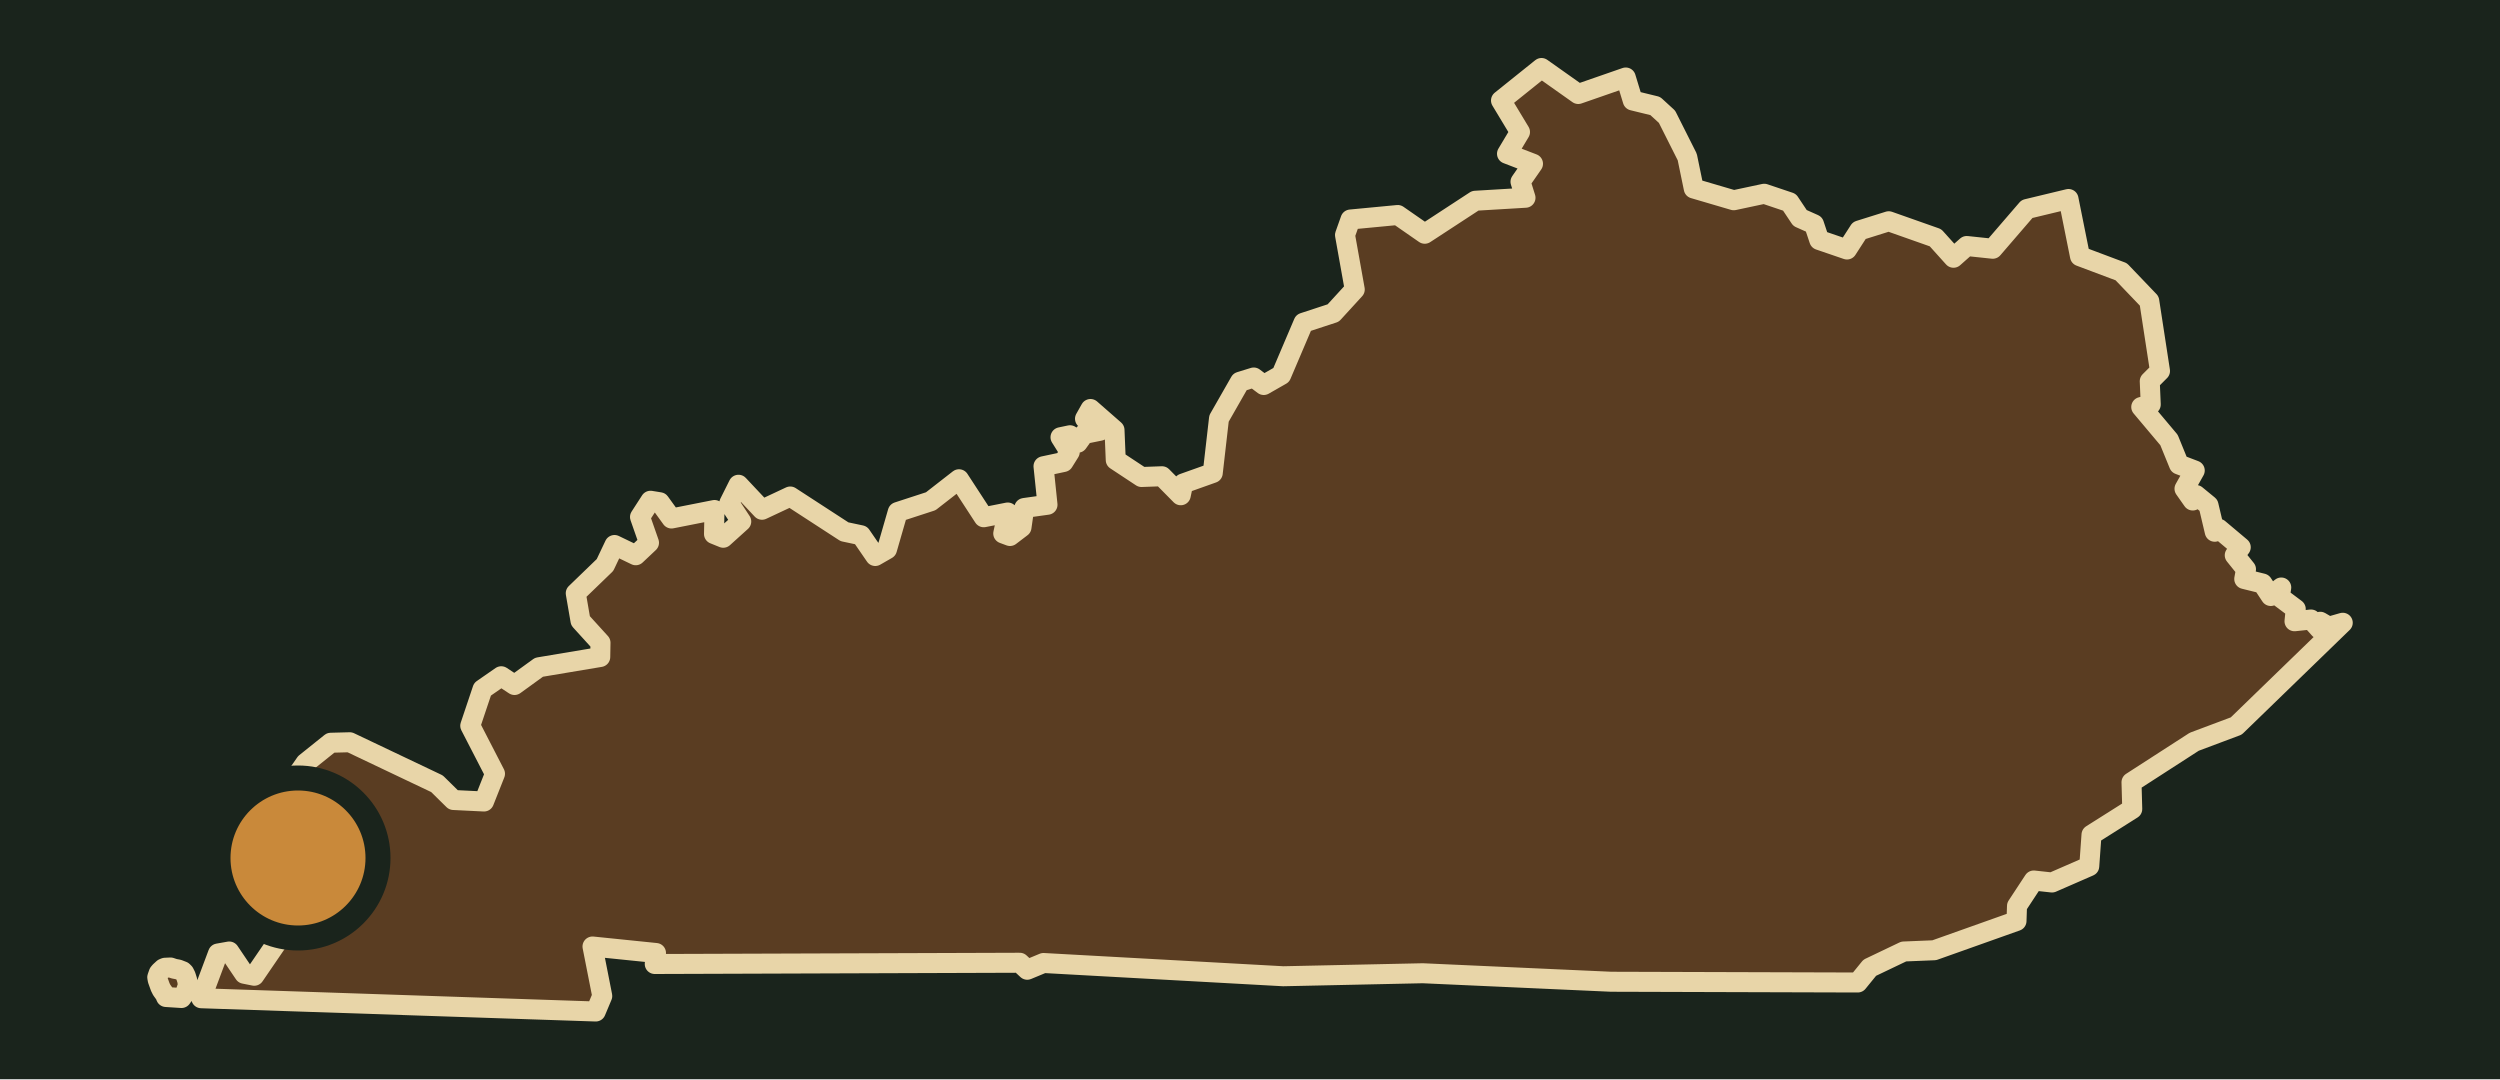
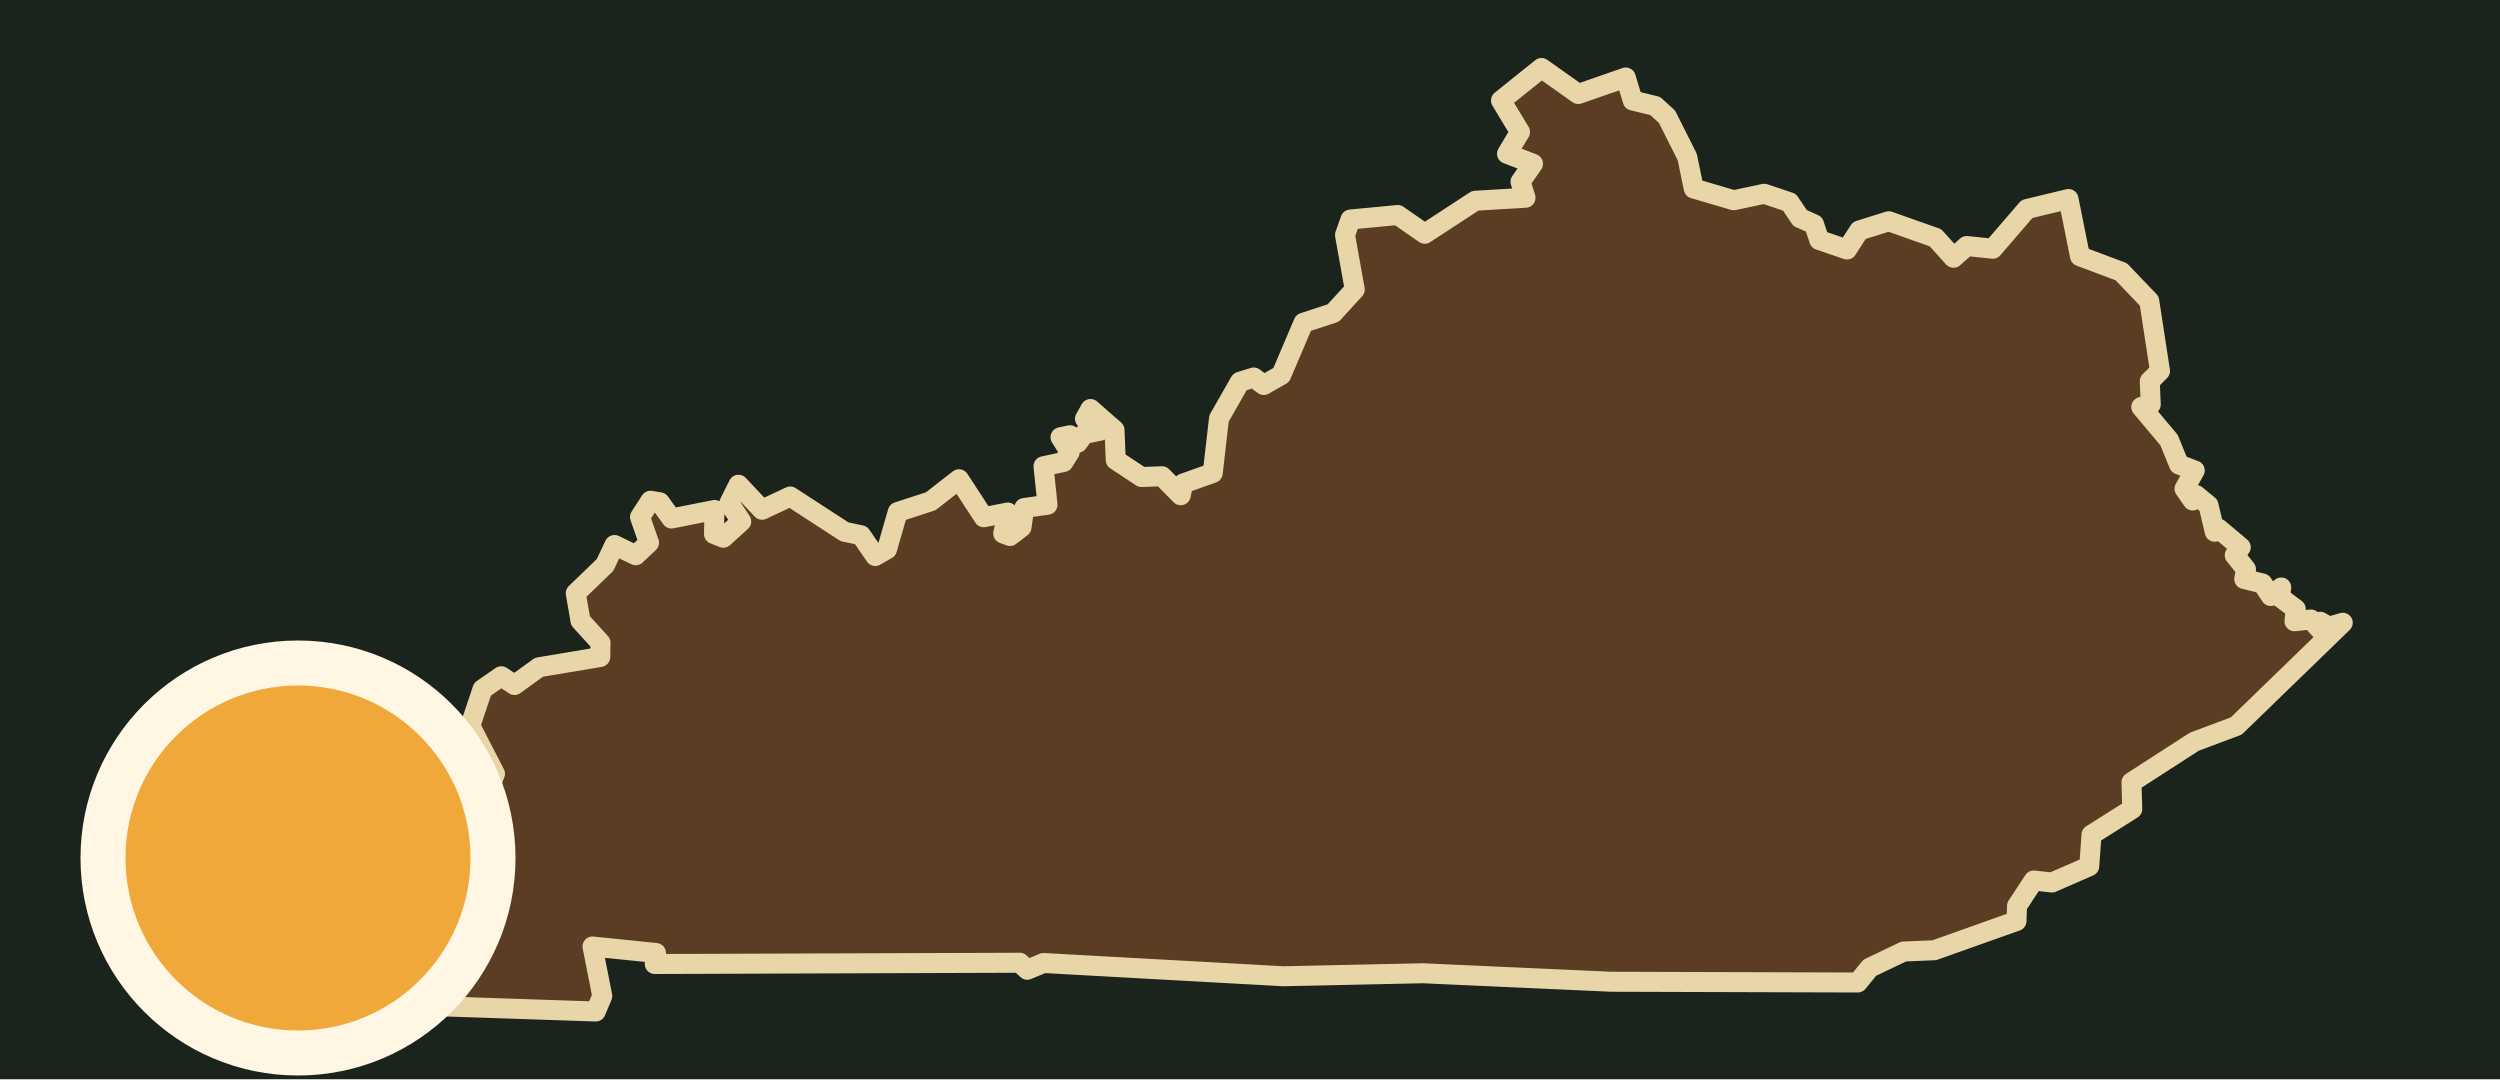
<svg xmlns="http://www.w3.org/2000/svg" viewBox="0 0 1000 431.7">
  <rect width="1000" height="431.7" fill="#1a241c" />
  <path fill="#5a3d22" stroke="#e8d5a8" stroke-width="8" stroke-linejoin="round" fill-rule="evenodd" d="M80.5 399.3L87.2 381.4L91.7 380.6L97.7 389.5L101.7 390.3L111.2 376.4L106.9 366.5L110.5 363.0L116.3 363.2L115.9 359.5L110.5 357.5L109.8 352.7L114.6 350.6L119.7 334.4L111.6 327.4L110.6 321.9L122.2 305.2L132.3 297.1L139.9 296.9L174.8 313.5L181.4 320.0L193.6 320.6L198.0 309.5L188.1 290.3L193.0 275.7L200.5 270.5L205.8 274.0L215.6 266.9L240.1 262.8L240.2 257.1L232.2 248.3L230.3 237.3L242.0 226.0L245.8 218.0L254.3 222.1L259.6 217.1L256.0 206.8L260.2 200.3L263.9 200.9L268.6 207.4L285.8 204.0L285.6 213.6L289.3 215.1L296.5 208.6L291.7 201.3L295.4 193.9L304.8 203.9L316.1 198.6L337.8 212.7L344.4 214.1L350.1 222.4L354.8 219.7L359.1 204.8L372.3 200.5L383.6 191.7L393.5 206.9L403.1 205.0L401.3 213.4L404.0 214.4L408.6 210.9L409.7 203.2L419.0 201.9L417.4 186.5L425.4 184.8L427.9 180.8L424.2 174.9L428.0 174.1L431.1 177.1L433.6 173.6L440.0 172.3L434.0 167.5L436.2 163.6L445.8 172.0L446.3 184.0L456.6 190.8L464.8 190.5L472.3 198.1L473.3 193.4L485.1 189.2L487.6 167.4L496.0 152.7L501.5 151.0L505.5 154.0L512.5 150.0L521.4 129.1L533.3 125.2L541.9 115.8L538.0 94.0L540.2 87.8L559.1 86.0L569.9 93.5L590.1 80.3L610.2 79.1L608.2 72.7L613.2 65.5L602.8 61.5L608.0 52.8L600.4 40.2L616.6 27.2L631.3 37.6L650.3 31.0L653.1 40.2L662.1 42.4L666.8 46.7L674.9 62.8L677.5 75.4L693.5 80.1L705.7 77.5L715.8 80.9L720.0 87.2L725.6 89.7L727.7 96.0L738.8 99.8L743.7 92.2L755.5 88.5L774.2 95.1L781.4 103.1L786.7 98.4L797.1 99.5L810.8 83.6L827.4 79.6L832.0 102.5L848.5 108.7L859.7 120.4L864.0 148.4L859.9 152.5L860.3 161.8L856.5 162.8L867.6 176.0L871.6 185.8L877.9 188.2L873.8 195.5L877.1 200.2L878.4 198.0L883.4 202.1L885.9 212.7L887.5 211.5L896.3 218.9L893.9 222.1L898.4 227.7L897.7 231.6L905.0 233.4L908.3 238.4L912.5 235.0L911.9 238.8L918.3 243.6L917.8 248.5L924.4 247.8L927.8 251.6L928.1 248.7L931.5 250.7L937.1 249.1L894.5 290.4L877.7 296.7L852.6 312.9L852.9 323.6L836.6 333.9L835.7 346.5L820.8 353.0L813.5 352.2L806.8 362.4L806.6 368.4L773.7 380.1L761.5 380.6L747.9 387.1L743.1 393.0L644.5 392.7L569.1 389.3L513.3 390.5L417.4 385.2L410.9 387.9L407.9 385.1L261.9 385.6L262.4 381.2L237.0 378.6L240.9 398.4L238.3 404.6L80.5 399.3ZM62.9 390.9L63.5 389.2L64.0 388.6L65.3 387.4L66.0 387.1L68.2 387.0L69.7 387.5L71.3 387.8L73.1 388.5L73.7 389.1L74.3 390.3L74.9 392.2L75.1 393.7L75.0 394.6L74.2 396.9L72.6 399.2L66.4 398.8L66.0 397.8L64.7 396.0L64.1 394.8L63.1 392.0L62.9 390.9Z" />
-   <circle cx="119.2" cy="343.2" r="32" fill="#c9893a" stroke="#1a241c" stroke-width="10" />
+   <circle cx="119.2" cy="343.2" r="78" fill="#f0a83a" stroke="#fff6e4" stroke-width="18" />
</svg>
